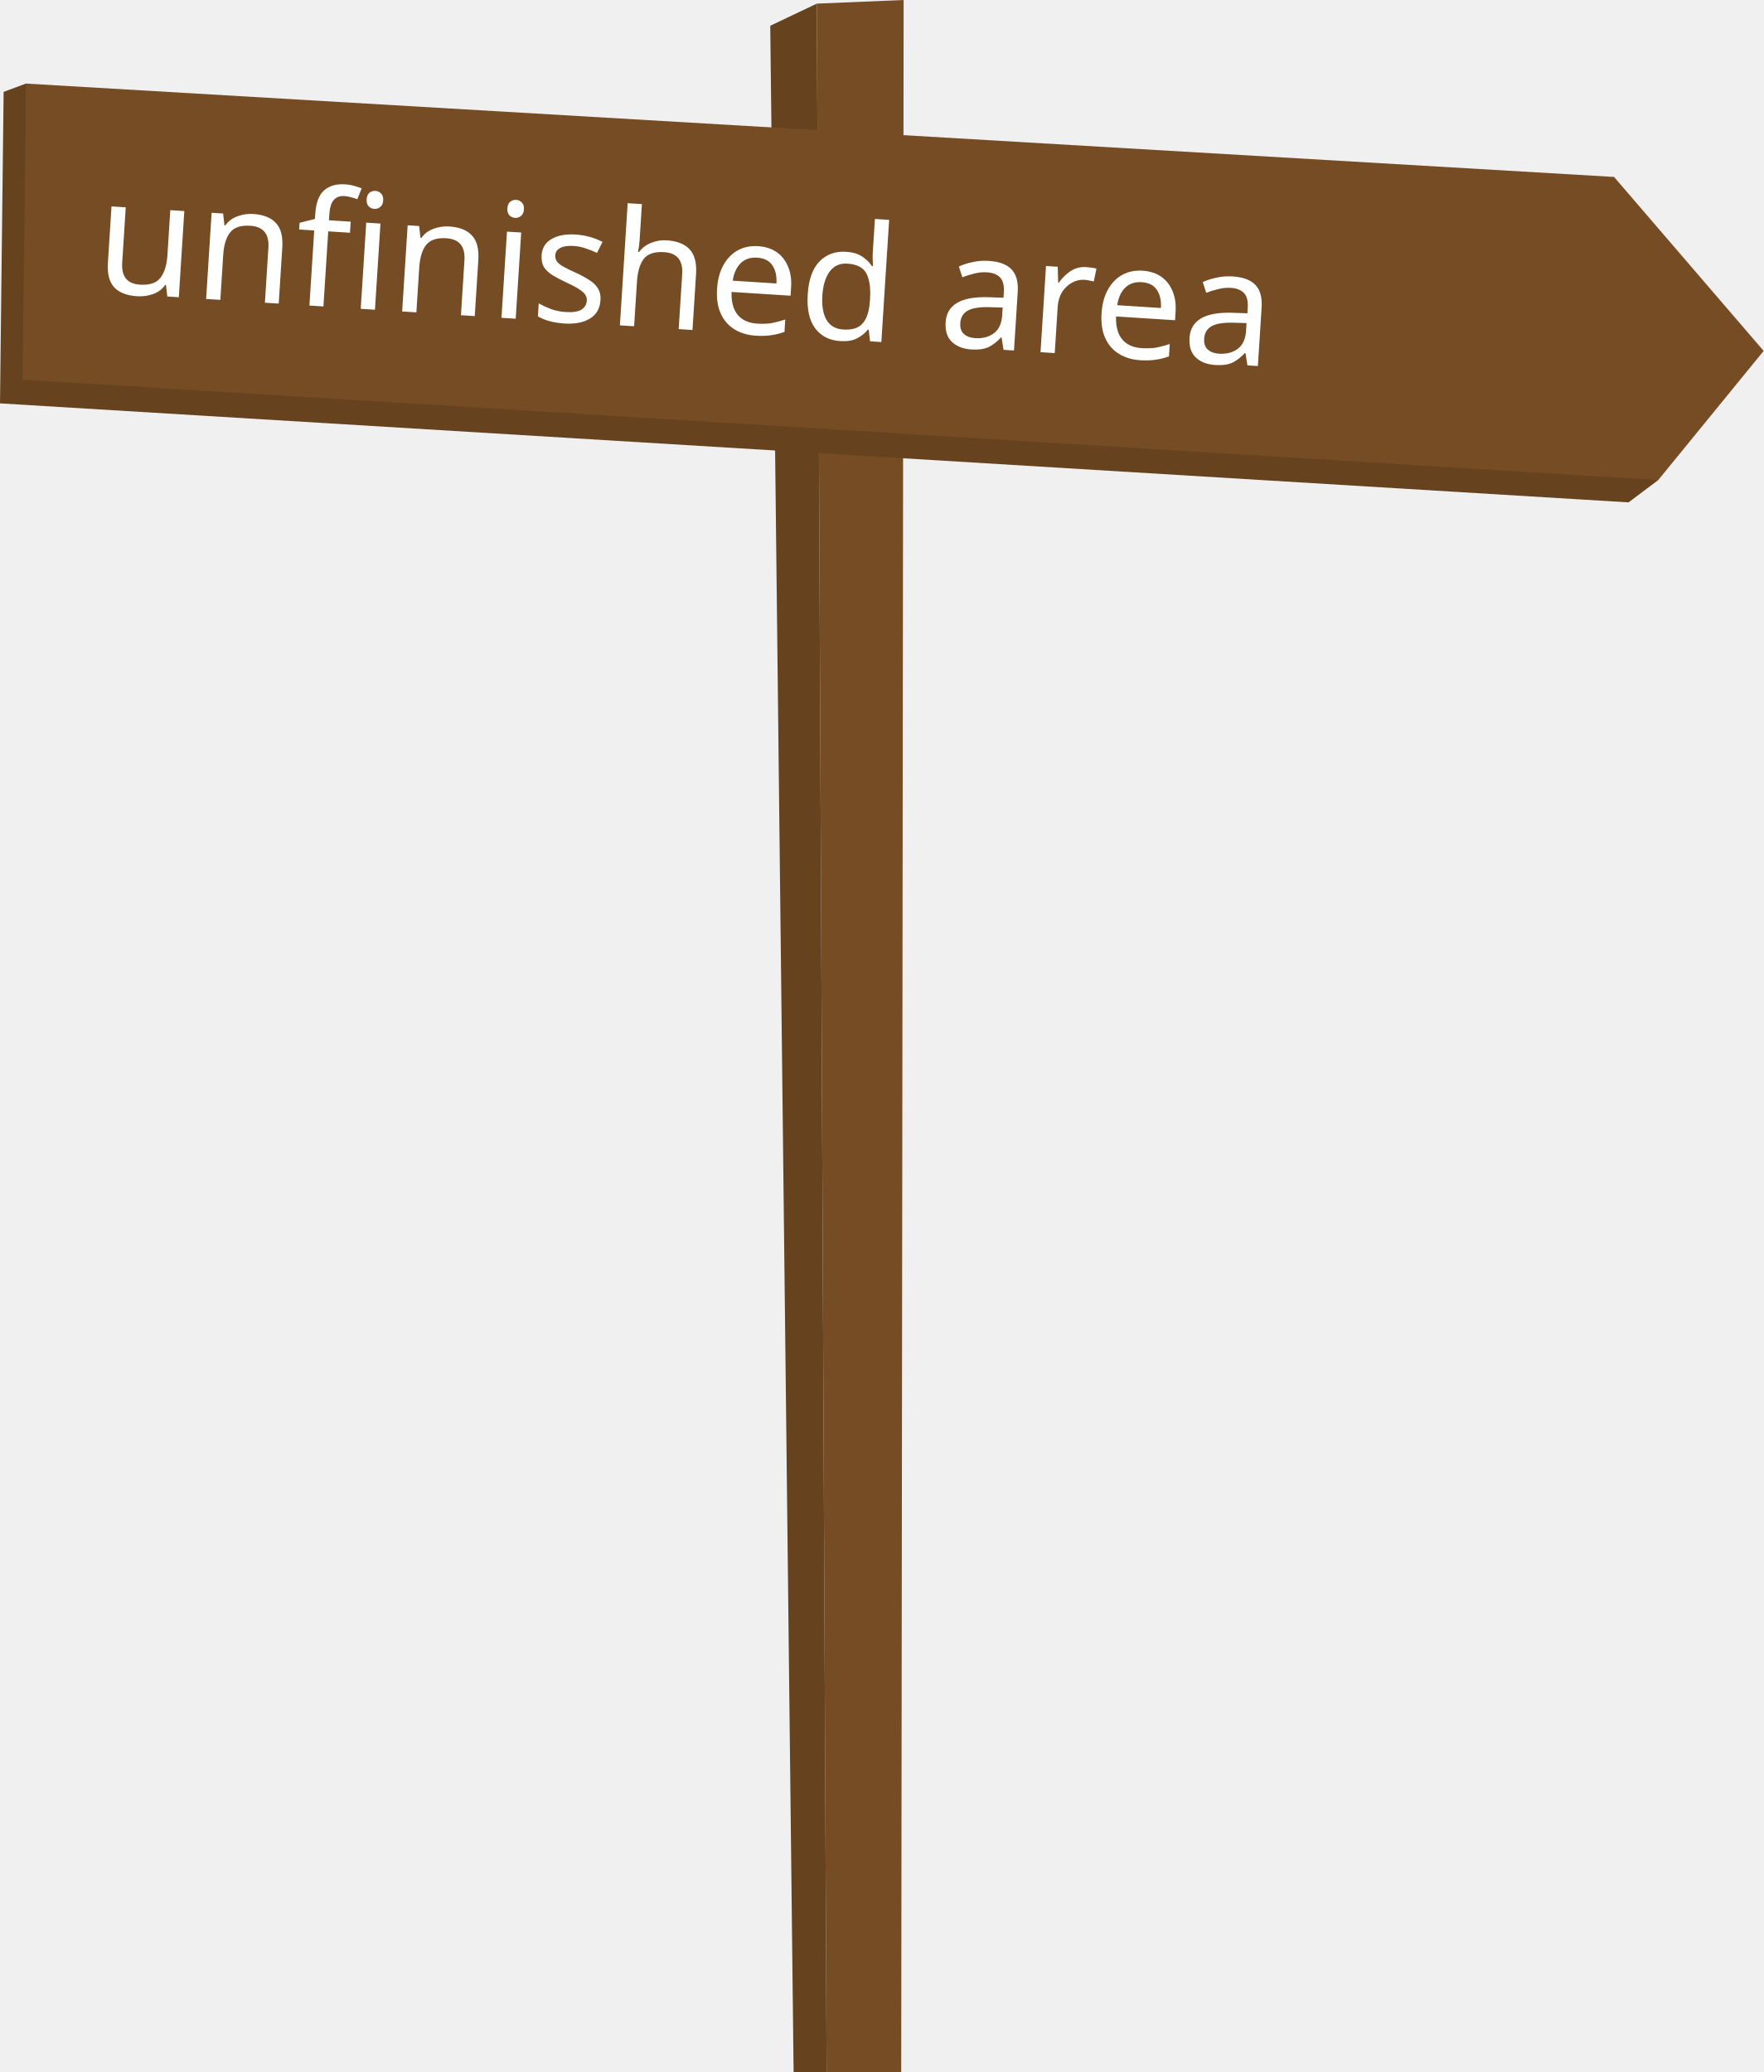
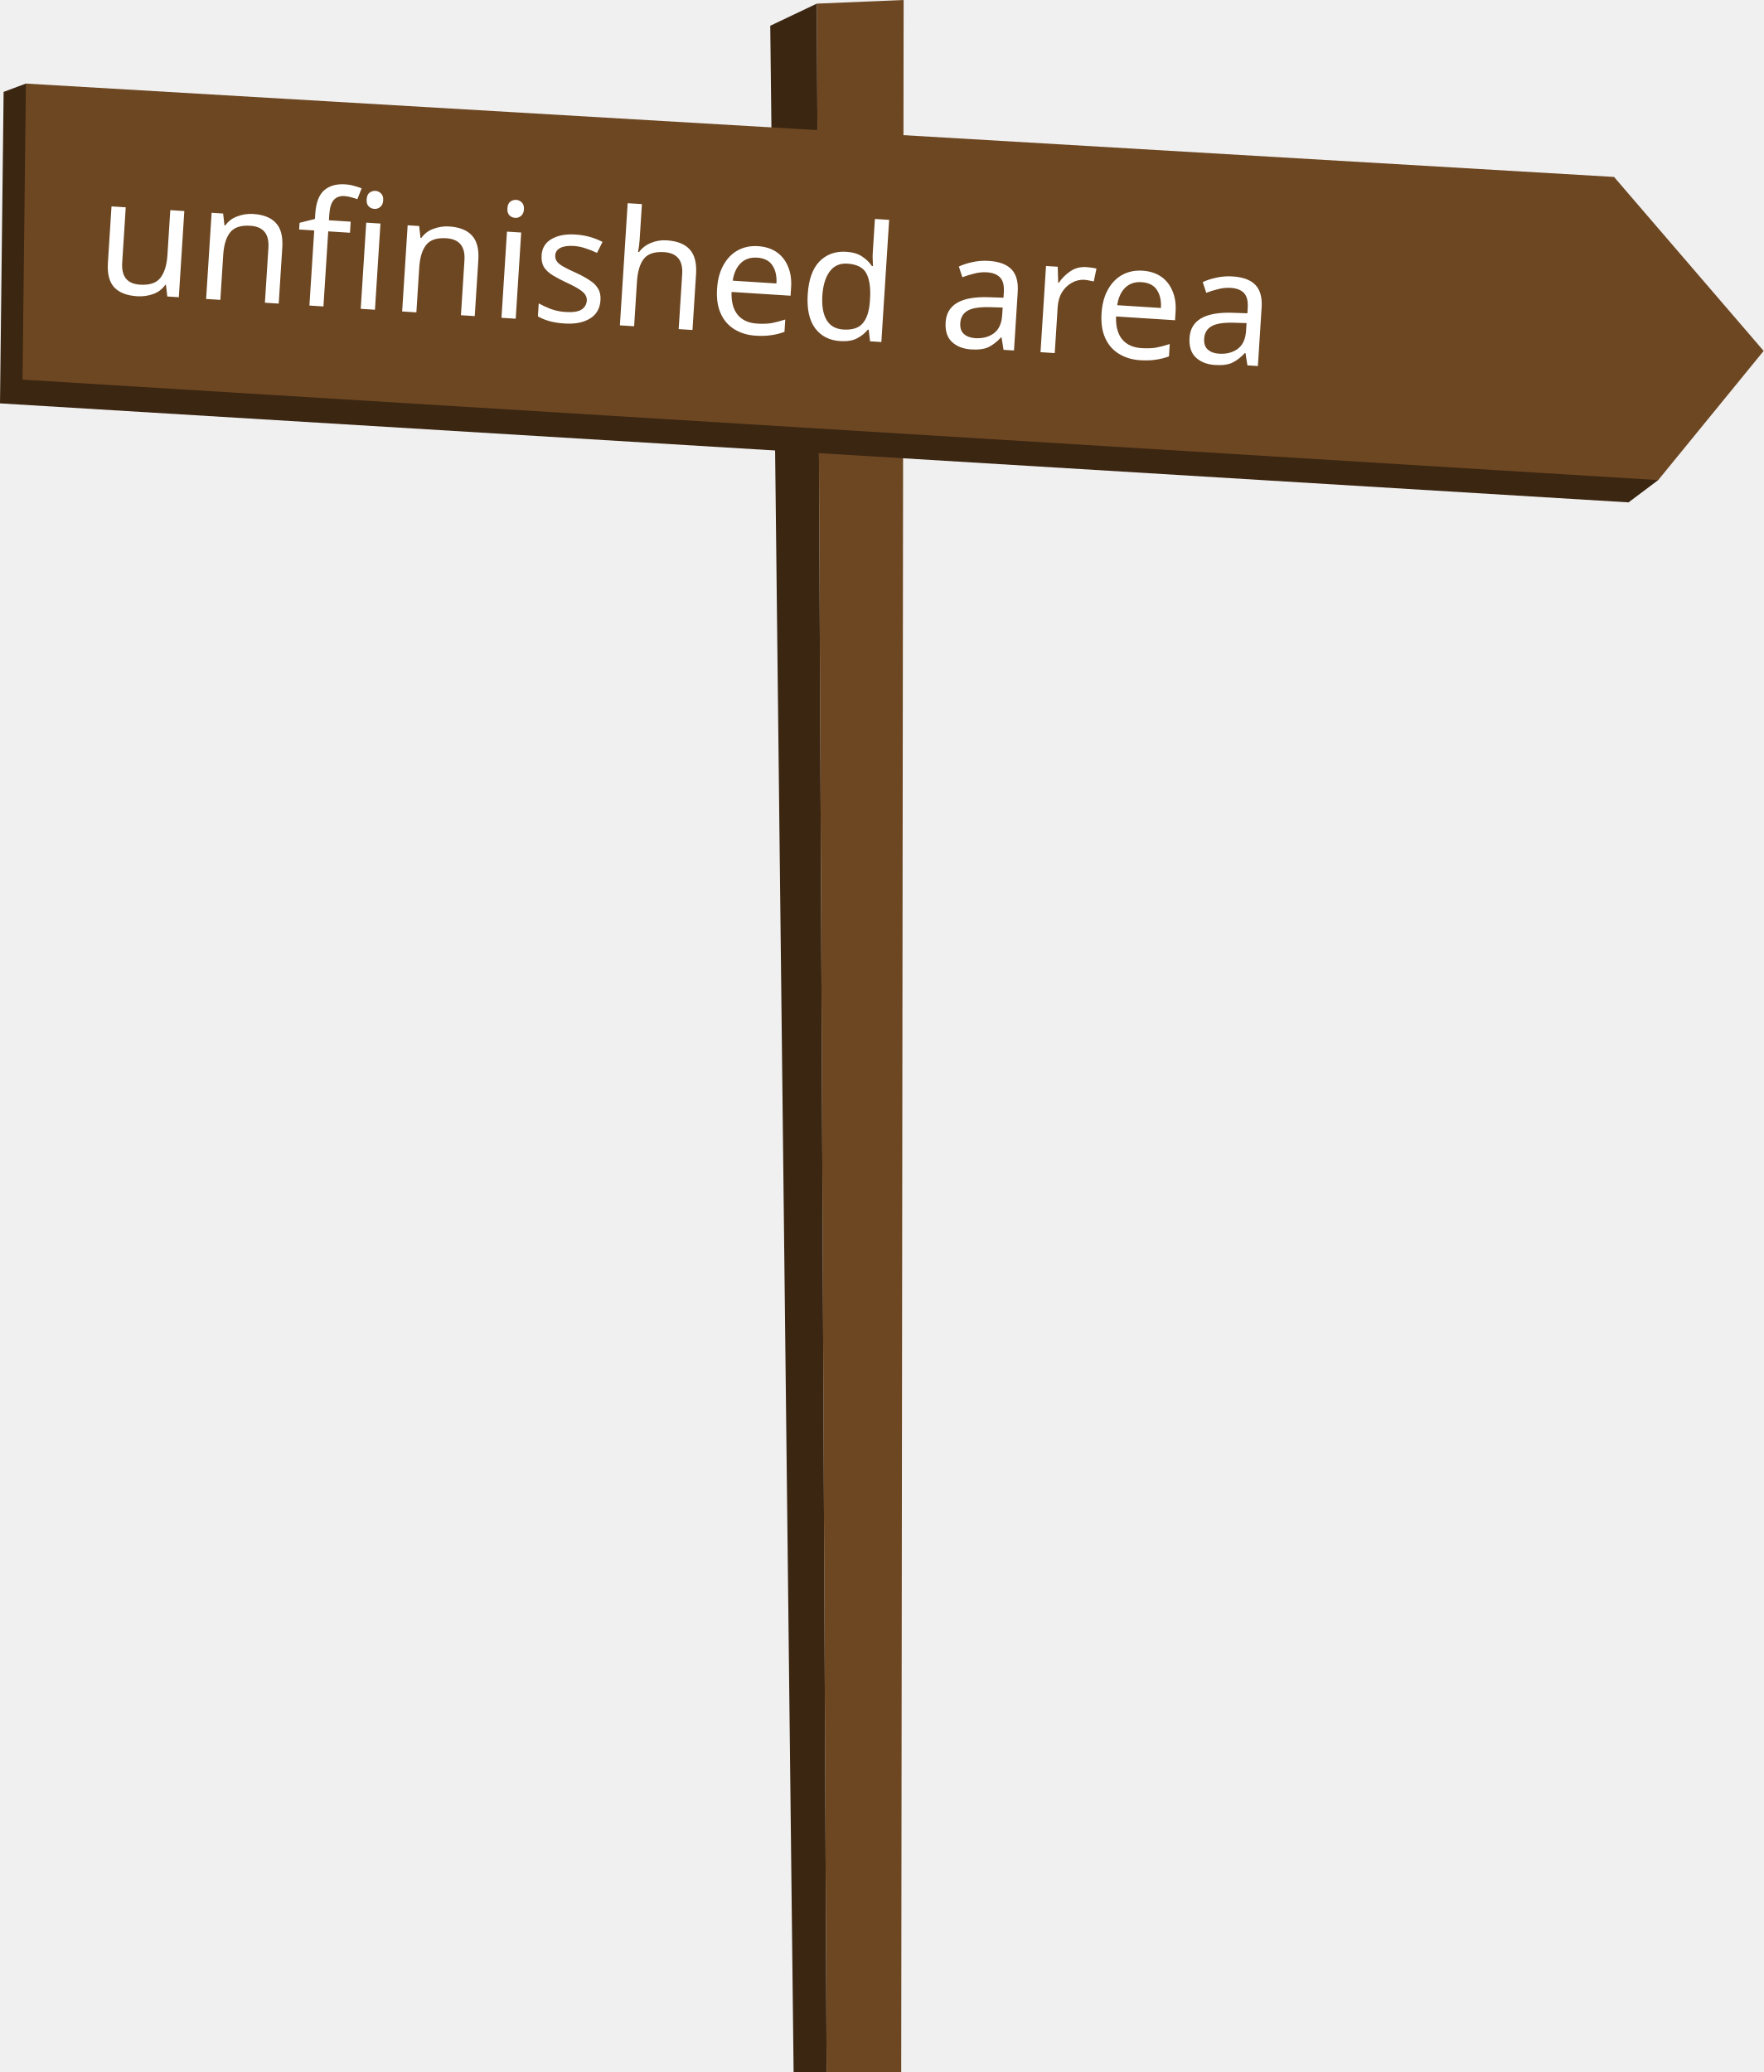
<svg xmlns="http://www.w3.org/2000/svg" width="131.45" height="154.46" viewBox="0 0 131.45 154.46">
  <defs>
    <style>
      .cls-1 {
-         fill: #754c24;
+         fill: #6d4722;
      }

      .cls-2 {
-         fill: #66421f;
+         fill: #3b2612;
      }

      .cls-3 {
        font-size: 12px;
        fill: #fff;
        font-family: CHAWP;
      }
    </style>
  </defs>
  <g id="Layer_2" data-name="Layer 2">
    <g id="_0" data-name="0">
      <g>
        <g>
          <polygon class="cls-1" points="60.88 0.27 67.35 0 67.17 154.46 61.61 154.46 60.88 0.27" />
          <polygon class="cls-2" points="60.88 0.27 57.41 1.92 59.15 154.46 61.61 154.46 60.88 0.27" />
        </g>
        <g>
          <polygon class="cls-2" points="1.93 6.23 0.27 6.85 0 30.07 121.38 37.45 123.59 35.79 1.93 6.23" />
          <polygon class="cls-1" points="1.93 6.23 120.3 13.19 131.45 26.16 123.59 35.79 1.68 28.3 1.93 6.23" />
        </g>
        <text class="cls-3" transform="translate(6.95 21.75) rotate(3.65)">unfinished area</text>
      </g>
    </g>
  </g>
</svg>
